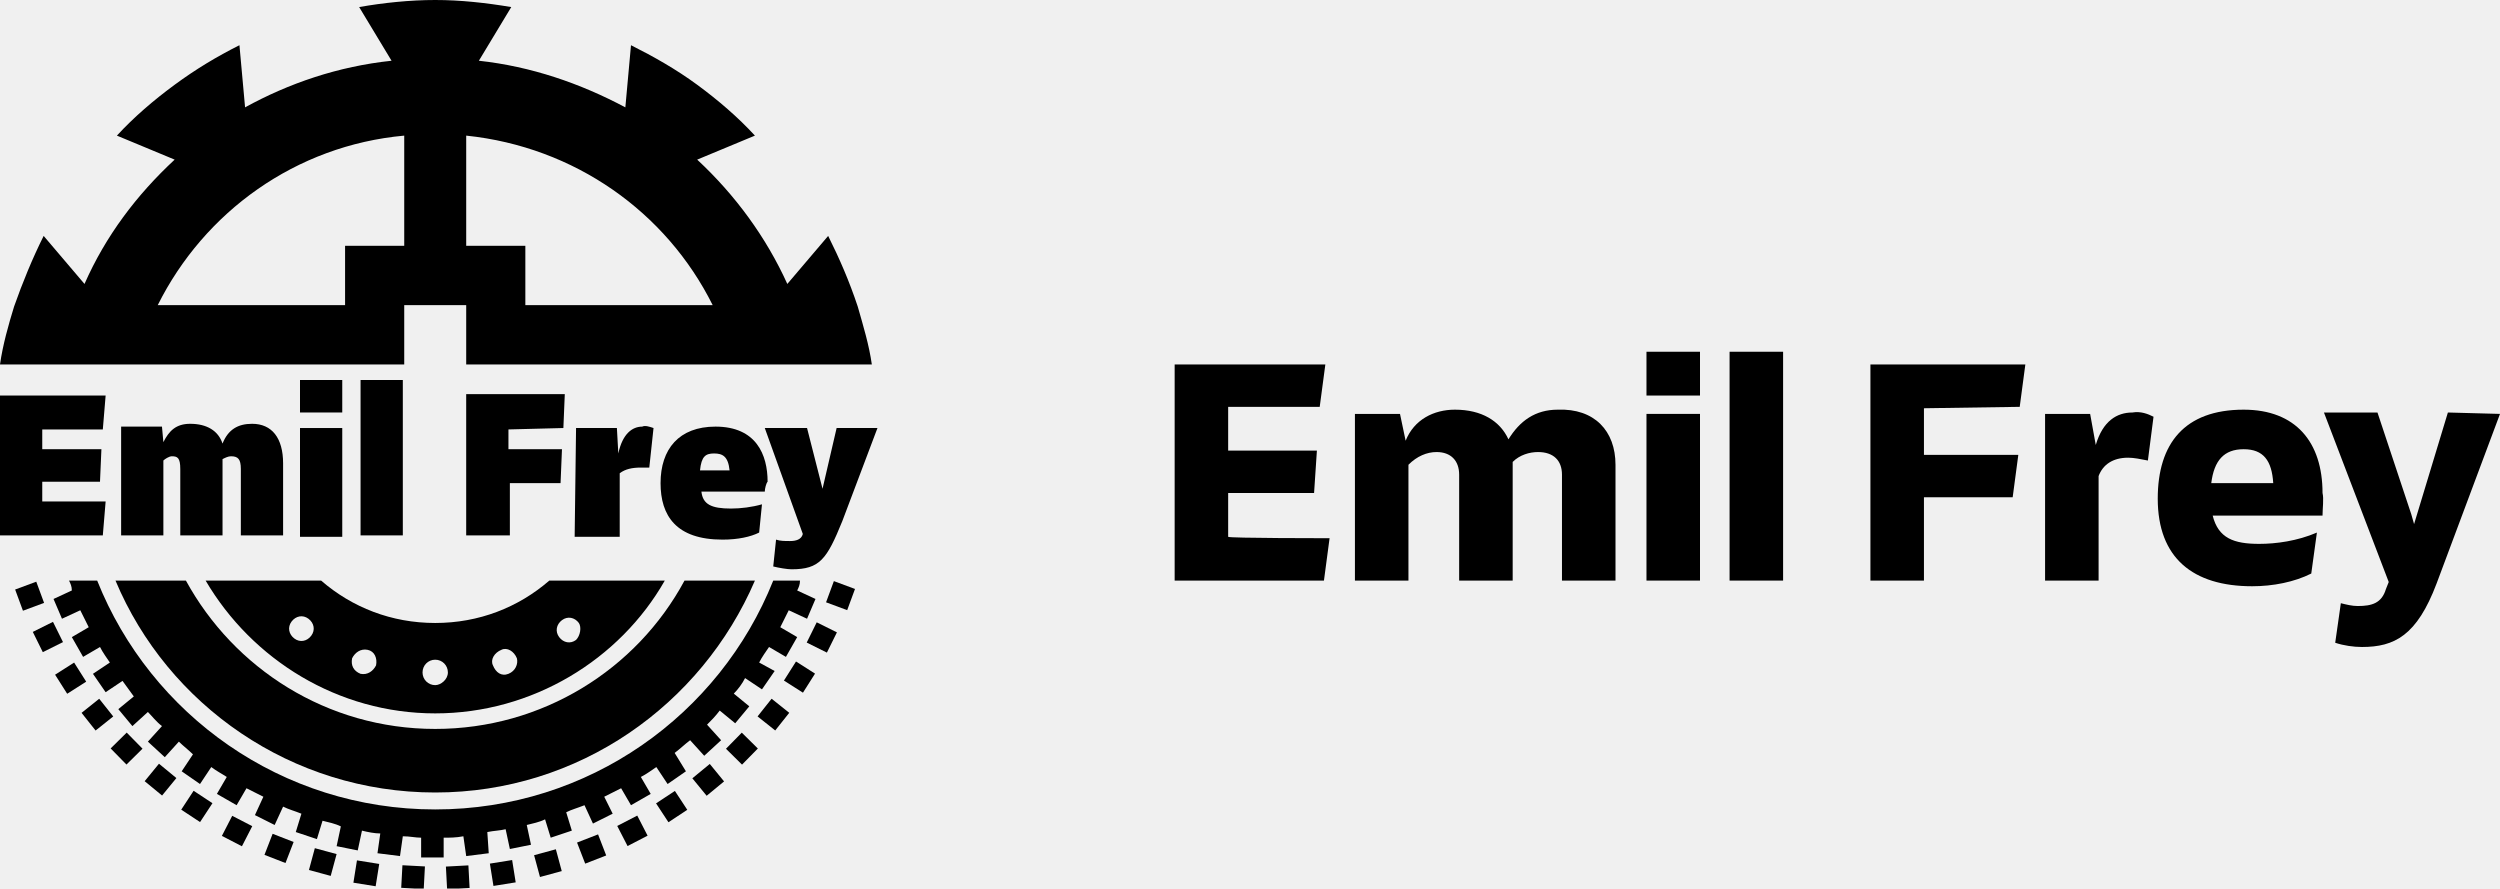
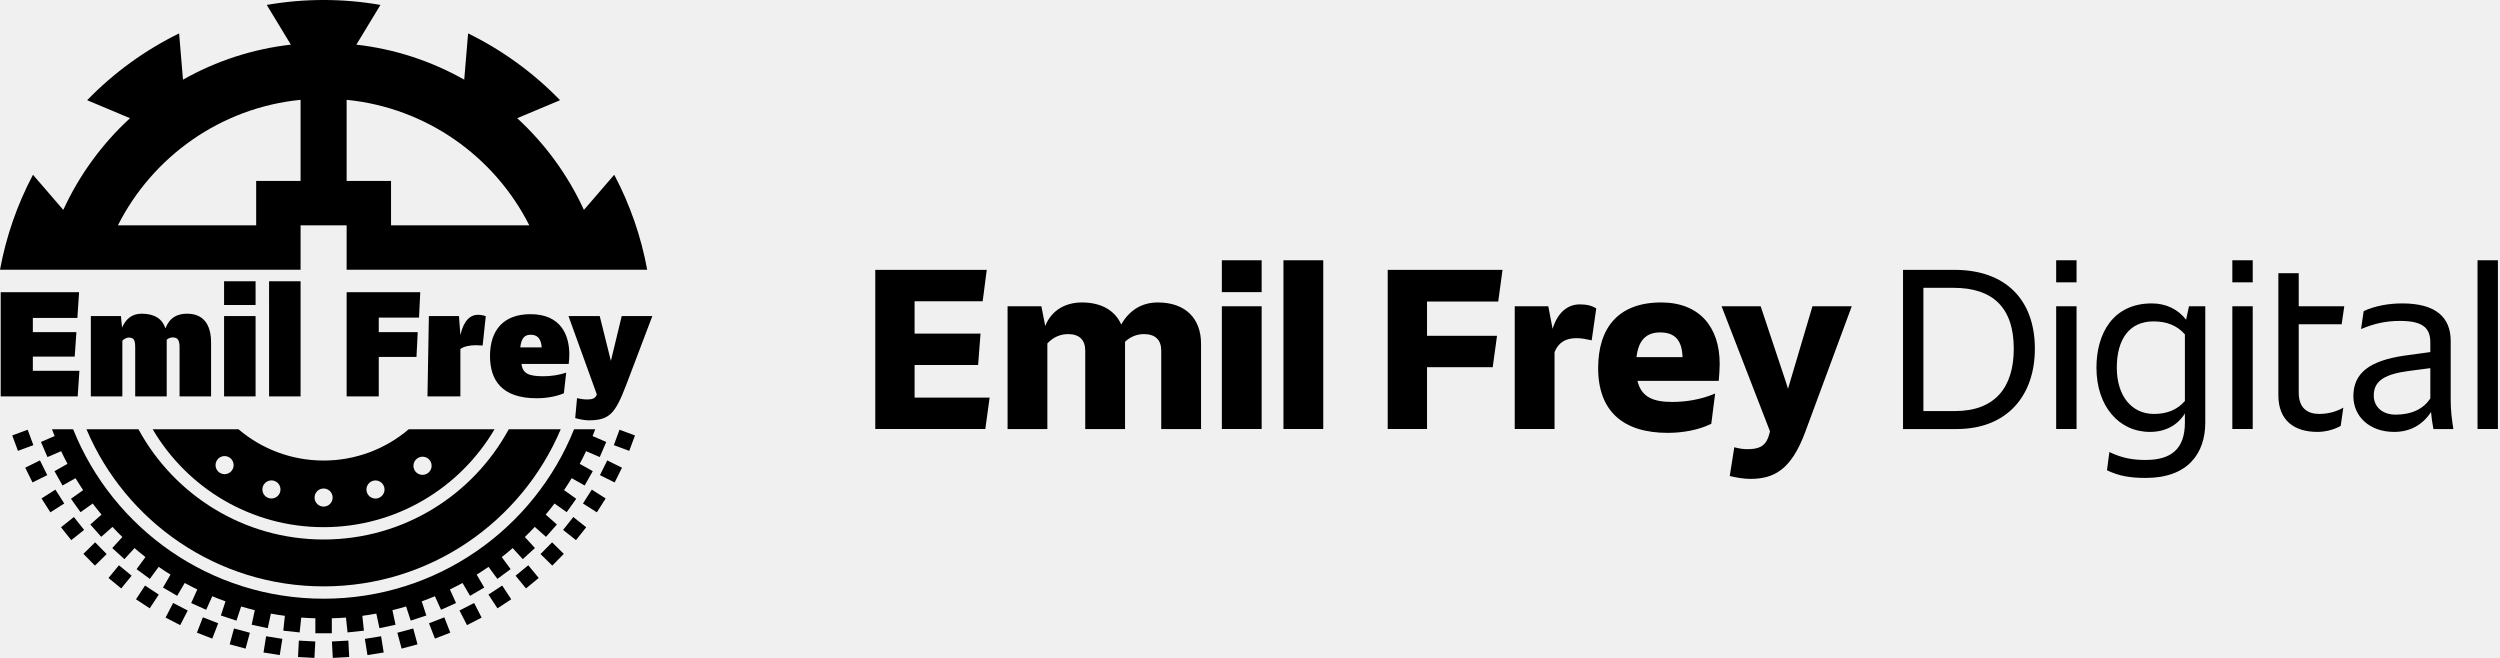
- <svg xmlns="http://www.w3.org/2000/svg" width="166" height="59" viewBox="0 0 166 59" fill="none">
-   <g clip-path="url(#clip0_60_240)">
-     <path d="M7.014 33.299L6.827 35.55H0V26.264H7.014L6.827 28.515H2.806V29.828H6.734L6.64 31.985H2.806V33.299H7.014Z" fill="black" />
-     <path d="M18.798 30.766V35.55H15.992V31.141C15.992 30.485 15.805 30.297 15.338 30.297C15.15 30.297 14.963 30.391 14.776 30.485V35.55H11.971V31.141C11.971 30.391 11.784 30.297 11.41 30.297C11.223 30.297 10.942 30.485 10.848 30.578V35.55H8.043V28.327H10.755L10.848 29.359C11.223 28.609 11.69 28.14 12.625 28.14C13.748 28.14 14.496 28.609 14.776 29.453C15.15 28.515 15.805 28.14 16.74 28.14C18.05 28.14 18.798 29.078 18.798 30.766Z" fill="black" />
-     <path d="M22.726 25.232H19.92V27.389H22.726V25.232Z" fill="black" />
-     <path d="M22.726 28.421H19.92V35.644H22.726V28.421Z" fill="black" />
-     <path d="M26.747 25.232H23.941V35.55H26.747V25.232Z" fill="black" />
-     <path d="M26.841 24.2V20.261H30.956V24.2H48.818H57.89C57.703 22.887 57.328 21.668 56.954 20.355C56.393 18.666 55.739 17.165 54.99 15.665L52.278 18.854C50.876 15.758 48.818 12.944 46.293 10.599L50.127 9.005C49.005 7.785 47.696 6.66 46.293 5.628C44.89 4.596 43.394 3.752 41.898 3.002L41.523 7.129C38.531 5.534 35.258 4.409 31.797 4.033L33.948 0.469C32.265 0.188 30.581 0 28.898 0C27.215 0 25.438 0.188 23.848 0.469L25.999 4.033C22.445 4.409 19.172 5.534 16.273 7.129L15.899 3.002C14.402 3.752 12.999 4.596 11.597 5.628C10.194 6.66 8.885 7.785 7.762 9.005L11.597 10.599C9.072 12.944 7.014 15.665 5.611 18.854L2.899 15.665C2.151 17.165 1.496 18.76 0.935 20.355C0.561 21.574 0.187 22.887 0 24.2H9.072H26.841ZM30.956 9.005C38.157 9.755 44.236 14.07 47.322 20.261H34.883V16.321H30.956V9.005ZM26.841 9.005V16.321H22.913V20.261H10.474C13.561 14.07 19.639 9.661 26.841 9.005Z" fill="black" />
-     <path d="M33.761 28.515V29.828H37.315L37.221 32.079H33.855V35.55H30.955V26.17H37.502L37.408 28.421L33.761 28.515ZM43.394 28.421L43.113 31.047C42.926 31.047 42.739 31.047 42.552 31.047C41.991 31.047 41.523 31.141 41.149 31.423V35.644H38.157L38.25 28.421H40.962L41.056 30.11C41.336 28.796 41.991 28.327 42.646 28.327C42.833 28.233 43.113 28.327 43.394 28.421ZM50.782 32.642H46.574C46.667 33.486 47.228 33.768 48.537 33.768C49.192 33.768 49.94 33.674 50.595 33.486L50.408 35.362C49.847 35.644 49.005 35.831 47.976 35.831C44.89 35.831 43.861 34.237 43.861 32.079C43.861 29.828 45.077 28.327 47.509 28.327C50.221 28.327 50.969 30.203 50.969 31.985C50.875 32.079 50.782 32.455 50.782 32.642ZM46.48 31.235H48.444C48.35 30.297 47.976 30.11 47.415 30.11C46.854 30.11 46.574 30.297 46.48 31.235Z" fill="black" />
-     <path d="M58.264 28.421L55.926 34.612C54.897 37.144 54.429 37.801 52.559 37.801C52.278 37.801 51.717 37.707 51.343 37.613L51.53 35.831C51.811 35.925 52.091 35.925 52.465 35.925C52.839 35.925 53.214 35.831 53.307 35.456L50.782 28.421H53.588L54.616 32.454L55.552 28.421H58.264Z" fill="black" />
-     <path d="M36.473 38.552C34.416 40.334 31.797 41.366 28.898 41.366C25.999 41.366 23.38 40.334 21.323 38.552H13.654C16.74 43.804 22.445 47.369 28.898 47.369C35.351 47.369 41.149 43.804 44.142 38.552H36.473ZM20.668 42.21C20.388 42.585 19.92 42.679 19.546 42.398C19.172 42.116 19.078 41.647 19.359 41.272C19.639 40.897 20.107 40.803 20.481 41.084C20.855 41.366 20.949 41.835 20.668 42.21ZM24.97 44.18C24.783 44.555 24.409 44.836 23.941 44.742C23.474 44.555 23.287 44.18 23.38 43.711C23.567 43.336 23.941 43.054 24.409 43.148C24.877 43.242 25.064 43.711 24.97 44.18ZM28.898 45.493C28.43 45.493 28.056 45.118 28.056 44.649C28.056 44.18 28.43 43.804 28.898 43.804C29.366 43.804 29.74 44.18 29.74 44.649C29.74 45.118 29.272 45.493 28.898 45.493ZM33.761 44.742C33.294 44.93 32.919 44.649 32.732 44.18C32.545 43.804 32.826 43.336 33.294 43.148C33.668 42.96 34.135 43.242 34.322 43.711C34.416 44.086 34.229 44.555 33.761 44.742ZM38.25 42.491C37.876 42.773 37.408 42.679 37.128 42.304C36.847 41.928 36.941 41.46 37.315 41.178C37.689 40.897 38.157 40.99 38.437 41.366C38.624 41.647 38.531 42.21 38.25 42.491Z" fill="black" />
-     <path d="M26.721 57.452L26.641 58.951L28.136 59.03L28.215 57.531L26.721 57.452Z" fill="black" />
-     <path d="M23.702 57.129L23.466 58.611L24.943 58.848L25.18 57.366L23.702 57.129Z" fill="black" />
-     <path d="M20.905 56.319L20.514 57.768L21.959 58.16L22.35 56.711L20.905 56.319Z" fill="black" />
-     <path d="M18.102 55.364L17.561 56.763L18.956 57.306L19.497 55.907L18.102 55.364Z" fill="black" />
-     <path d="M15.419 54.17L14.733 55.504L16.064 56.192L16.749 54.858L15.419 54.17Z" fill="black" />
-     <path d="M12.856 52.508L12.034 53.762L13.284 54.586L14.107 53.333L12.856 52.508Z" fill="black" />
-     <path d="M10.556 50.711L9.606 51.871L10.762 52.823L11.712 51.663L10.556 50.711Z" fill="black" />
-     <path d="M8.413 48.644L7.347 49.696L8.397 50.766L9.463 49.713L8.413 48.644Z" fill="black" />
-     <path d="M6.587 46.398L5.416 47.333L6.347 48.507L7.519 47.573L6.587 46.398Z" fill="black" />
-     <path d="M4.921 43.995L3.658 44.8L4.461 46.066L5.723 45.262L4.921 43.995Z" fill="black" />
-     <path d="M3.518 41.291L2.178 41.958L2.842 43.303L4.183 42.636L3.518 41.291Z" fill="black" />
-     <path d="M2.408 38.624L1.005 39.145L1.524 40.553L2.927 40.032L2.408 38.624Z" fill="black" />
-     <path d="M31.102 57.461L29.608 57.541L29.687 59.039L31.181 58.96L31.102 57.461Z" fill="black" />
-     <path d="M34.006 57.107L32.529 57.344L32.765 58.826L34.242 58.589L34.006 57.107Z" fill="black" />
-     <path d="M36.909 56.392L35.464 56.785L35.855 58.233L37.3 57.841L36.909 56.392Z" fill="black" />
-     <path d="M39.711 55.403L38.316 55.946L38.857 57.346L40.252 56.803L39.711 55.403Z" fill="black" />
-     <path d="M42.314 54.155L40.984 54.843L41.67 56.177L43 55.489L42.314 54.155Z" fill="black" />
-     <path d="M44.813 52.518L43.562 53.343L44.385 54.597L45.635 53.772L44.813 52.518Z" fill="black" />
-     <path d="M47.129 50.726L45.972 51.679L46.922 52.839L48.078 51.886L47.129 50.726Z" fill="black" />
-     <path d="M49.254 48.648L48.205 49.718L49.271 50.771L50.321 49.701L49.254 48.648Z" fill="black" />
-     <path d="M51.234 46.396L50.303 47.57L51.474 48.504L52.406 47.33L51.234 46.396Z" fill="black" />
-     <path d="M52.855 43.923L52.053 45.19L53.316 45.994L54.118 44.728L52.855 43.923Z" fill="black" />
-     <path d="M54.23 41.322L53.566 42.666L54.906 43.333L55.571 41.989L54.23 41.322Z" fill="black" />
-     <path d="M55.369 38.586L54.85 39.993L56.253 40.514L56.772 39.107L55.369 38.586Z" fill="black" />
-     <path d="M53.588 41.084L54.149 39.771L52.933 39.208C53.026 39.021 53.12 38.833 53.12 38.552H52.84H51.624H51.343C47.789 47.463 39.092 53.747 28.898 53.747C18.704 53.747 10.007 47.463 6.453 38.552H6.172H4.863H4.583C4.676 38.739 4.77 38.927 4.77 39.208L3.554 39.771L4.115 41.084L5.331 40.522C5.518 40.897 5.705 41.272 5.892 41.647L4.77 42.304L5.518 43.617L6.64 42.96C6.827 43.336 7.108 43.711 7.295 43.992L6.172 44.742L7.014 45.962L8.136 45.212C8.417 45.587 8.604 45.868 8.885 46.243L7.856 47.087L8.791 48.213L9.82 47.275C10.1 47.556 10.381 47.932 10.755 48.213L9.82 49.245L10.942 50.277L11.877 49.245C12.158 49.526 12.532 49.808 12.812 50.089L12.064 51.215L13.28 52.059L14.028 50.933C14.402 51.215 14.776 51.402 15.057 51.59L14.402 52.715L15.712 53.466L16.366 52.34C16.74 52.528 17.114 52.715 17.488 52.903L16.927 54.123L18.237 54.779L18.798 53.56C19.172 53.747 19.546 53.841 20.014 54.029L19.64 55.248L21.042 55.717L21.416 54.498C21.791 54.592 22.258 54.685 22.632 54.873L22.352 56.186L23.754 56.468L24.035 55.154C24.409 55.248 24.877 55.342 25.251 55.342L25.064 56.655L26.56 56.843L26.747 55.529C27.215 55.529 27.589 55.623 27.963 55.623V56.937H29.459V55.623C29.833 55.623 30.301 55.623 30.768 55.529L30.956 56.843L32.452 56.655L32.358 55.248C32.826 55.154 33.2 55.154 33.574 55.06L33.855 56.374L35.258 56.092L34.977 54.779C35.351 54.685 35.819 54.592 36.193 54.404L36.567 55.623L37.97 55.154L37.596 53.935C37.97 53.747 38.344 53.654 38.811 53.466L39.372 54.685L40.682 54.029L40.121 52.903C40.495 52.715 40.869 52.528 41.243 52.34L41.898 53.466L43.207 52.715L42.552 51.59C42.926 51.402 43.3 51.121 43.581 50.933L44.329 52.059L45.545 51.215L44.797 49.995C45.171 49.714 45.451 49.432 45.825 49.151L46.761 50.183L47.883 49.151L46.948 48.119C47.228 47.838 47.509 47.556 47.789 47.181L48.818 48.026L49.753 46.9L48.724 46.056C49.005 45.774 49.286 45.399 49.473 45.024L50.595 45.774L51.437 44.555L50.408 43.992C50.595 43.617 50.876 43.242 51.063 42.96L52.185 43.617L52.933 42.304L51.811 41.647C51.998 41.272 52.185 40.897 52.372 40.522L53.588 41.084Z" fill="black" />
-     <path d="M28.898 48.401C21.697 48.401 15.524 44.367 12.345 38.552H7.669C11.129 46.806 19.359 52.622 28.898 52.622C38.437 52.622 46.574 46.806 50.127 38.552H45.451C42.272 44.461 36.006 48.401 28.898 48.401Z" fill="black" />
-     <path d="M88.284 35.738L87.91 38.551H77.997V24.2H88.003L87.629 27.014H81.55V29.922H87.442L87.255 32.736H81.55V35.644C81.55 35.738 88.284 35.738 88.284 35.738Z" fill="black" />
-     <path d="M107.269 30.86V38.552H103.715V31.517C103.715 30.579 103.154 30.016 102.125 30.016C101.564 30.016 100.909 30.203 100.442 30.672V30.86V38.552H96.888V31.517C96.888 30.579 96.327 30.016 95.391 30.016C94.737 30.016 94.082 30.297 93.521 30.86V38.552H89.967V27.483H92.96L93.334 29.265C93.895 27.858 95.204 27.202 96.607 27.202C98.384 27.202 99.6 27.952 100.161 29.172C100.909 27.952 101.938 27.202 103.434 27.202C105.866 27.108 107.269 28.609 107.269 30.86Z" fill="black" />
-     <path d="M109.326 23.356H112.88V26.264H109.326V23.356ZM109.326 27.483H112.88V38.551H109.326V27.483Z" fill="black" />
-     <path d="M114.844 23.356H118.398V38.551H114.844V23.356Z" fill="black" />
-     <path d="M127.75 27.108V30.203H134.016L133.642 33.017H127.75V38.551H124.196V24.2H134.483L134.109 27.014L127.75 27.108Z" fill="black" />
-     <path d="M142.994 27.671L142.62 30.579C142.152 30.485 141.685 30.391 141.31 30.391C140.282 30.391 139.627 30.86 139.347 31.611V38.552H135.793V27.483H138.785L139.159 29.547C139.627 27.953 140.562 27.39 141.591 27.39C142.152 27.296 142.62 27.483 142.994 27.671Z" fill="black" />
-     <path d="M154.216 34.237H146.922C147.296 35.738 148.325 36.113 150.008 36.113C151.13 36.113 152.533 35.925 153.842 35.363L153.468 38.083C152.346 38.646 150.943 38.927 149.54 38.927C145.612 38.927 143.274 37.051 143.274 33.111C143.274 29.453 145.051 27.202 148.979 27.202C152.439 27.202 154.216 29.36 154.216 32.736C154.31 33.111 154.216 33.768 154.216 34.237ZM146.828 32.08H150.943C150.85 30.579 150.289 29.828 148.979 29.828C147.67 29.828 147.015 30.579 146.828 32.08Z" fill="black" />
-     <path d="M166 27.483L161.792 38.739C160.482 42.21 158.986 42.96 156.835 42.96C156.274 42.96 155.619 42.867 155.058 42.679L155.432 40.053C155.806 40.146 156.18 40.24 156.554 40.24C157.49 40.24 158.144 40.053 158.425 39.115L158.612 38.646L154.31 27.39H157.864L160.108 34.143L160.295 34.8L162.54 27.39L166 27.483Z" fill="black" />
+ <svg xmlns="http://www.w3.org/2000/svg" width="228" height="60">
+   <g fill-rule="evenodd">
+     <path d="m90.254 36.263-.394 2.864H79.825V24.611h10.167l-.372 2.864h-6.21v2.951h6.013l-.219 2.864h-5.793v2.973zm19.281-4.919v7.784h-3.63v-7.15c0-.983-.546-1.508-1.574-1.508a2.47 2.47 0 0 0-1.727.7v7.958h-3.63v-7.15c0-.983-.545-1.508-1.552-1.508-.7 0-1.355.262-1.902.852v7.806h-3.628V27.933h3.082l.35 1.793c.59-1.464 1.88-2.142 3.345-2.142 1.815 0 3.039.765 3.585 2.011.722-1.268 1.837-2.011 3.345-2.011 2.536 0 3.936 1.486 3.936 3.76m1.898 7.783h3.63V27.934h-3.63v11.193zm0-12.483h3.63v-2.908h-3.63v2.908zm5.618 12.483h3.629V23.736h-3.629zm13.094-11.63v3.126h6.384l-.394 2.864h-5.99v5.64h-3.586V24.612h10.472l-.393 2.886zm15.433.633-.416 2.908c-.502-.109-.918-.197-1.377-.197-1.071 0-1.662.438-2.011 1.268v7.018h-3.63V27.934h3.06l.394 2.055c.482-1.574 1.443-2.23 2.471-2.23.678 0 1.137.131 1.509.372m3.672 4.438h4.197c-.044-1.487-.656-2.252-2.034-2.252-1.29 0-1.989.722-2.164 2.252m7.5 2.164h-7.412c.35 1.487 1.443 1.924 3.17 1.924 1.18 0 2.58-.197 3.913-.765l-.35 2.755c-1.136.568-2.601.83-3.979.83-4 0-6.34-1.924-6.34-5.903 0-3.672 1.837-5.99 5.75-5.99 3.476 0 5.334 2.23 5.334 5.597 0 .437-.043 1.137-.087 1.552m12.132-6.799-4.24 11.456c-1.29 3.498-2.886 4.285-5.029 4.285-.547 0-1.224-.11-1.858-.262l.416-2.624c.393.11.786.175 1.18.175.962 0 1.596-.197 1.923-1.093l.154-.525-4.417-11.412h3.564l2.295 6.887.198.634 2.23-7.521h3.585zM27.413 9.104v7.397h-4.05v4.05h-12.61c3.16-6.259 9.36-10.722 16.66-11.447zm4.2 0c7.3.725 13.5 5.188 16.66 11.447h-12.61v-4.05h-4.05V9.104zm-4.2 15.497v-4.05h4.2v4.05h27.412a30.129 30.129 0 0 0-3.007-8.663l-2.765 3.205a26.17 26.17 0 0 0-6.084-8.363l.002-.001 3.906-1.64a30.092 30.092 0 0 0-3.93-3.409 30.144 30.144 0 0 0-4.457-2.685l-.352 4.22A25.923 25.923 0 0 0 32.5 4.072L34.697.448a30.188 30.188 0 0 0-10.368 0l2.196 3.624a25.926 25.926 0 0 0-9.837 3.193l-.353-4.22a30.217 30.217 0 0 0-8.387 6.094l3.907 1.64h.002a26.19 26.19 0 0 0-6.085 8.364l-2.765-3.205A30.25 30.25 0 0 0 0 24.601h27.413zM7.241 33.816l-.156 2.334H.065v-9.503h7.147l-.155 2.347H2.995v1.294h3.973l-.156 2.234H2.995v1.294zm12.009-2.575v4.908h-2.874v-4.495c0-.654-.186-.882-.629-.882-.228 0-.414.1-.543.214v5.163H12.33v-4.481c0-.711-.156-.881-.6-.881-.214 0-.429.141-.572.283v5.08H8.285v-7.327h2.745l.1 1.053c.343-.769.885-1.267 1.786-1.267 1.172 0 1.887.47 2.174 1.338.371-.981 1.072-1.338 1.973-1.338 1.458 0 2.187.954 2.187 2.632m1.186-3.427h2.873V25.65h-2.873zm0 8.336h2.873v-7.327h-2.873zm4.104 0h2.873v-10.5h-2.874zm22.908-4.468h1.958c-.071-.938-.515-1.152-1.014-1.152-.515 0-.844.27-.944 1.152zm4.417 1.508h-4.303c.1.882.672 1.124 1.987 1.124.686 0 1.401-.1 2.087-.327l-.21 1.878c-.6.255-1.448.455-2.491.455-3.146 0-4.247-1.622-4.247-3.855 0-2.32 1.203-3.813 3.69-3.813 2.788 0 3.545 1.92 3.545 3.685 0 .284-.03.597-.058.853zm-7.562-4.352-.286 2.673a8.334 8.334 0 0 0-.6-.028c-.558 0-1.073.1-1.43.341v4.325h-3.001l.127-7.326h2.745l.129 1.735c.3-1.337.915-1.849 1.601-1.849.172 0 .458.028.715.129zm-9.76.127v1.323h3.554l-.114 2.262h-3.44v3.6h-2.93v-9.503h6.714l-.113 2.318h-3.67zm24.951-.142-2.392 6.304c-1.003 2.613-1.52 3.207-3.439 3.207-.244 0-.831-.083-1.204-.207l.167-1.821c.315.083.602.124.945.124.43 0 .731-.083.86-.457l-2.586-7.15h2.85l1.018 4.092.988-4.092h2.793zM39.042 43.13a.825.825 0 1 1-.969-1.334.825.825 0 0 1 .97 1.334zm-4.521 2.29a.825.825 0 1 1-.512-1.568.825.825 0 0 1 .512 1.568zm-5.008.782a.825.825 0 1 1-.001-1.65.825.825 0 0 1 .001 1.65zm-3.965-1.335a.825.825 0 1 1-1.569-.508.825.825 0 0 1 1.569.508zm-4.398-1.963a.825.825 0 1 1-1.335-.97.825.825 0 0 1 1.335.97zm16.123-3.753a11.95 11.95 0 0 1-7.76 2.85c-2.96 0-5.668-1.073-7.76-2.85h-7.827c3.141 5.34 8.944 8.926 15.587 8.926 6.643 0 12.445-3.586 15.586-8.926h-7.826zM28.676 60l-1.498-.08.079-1.497 1.498.079zm-3.162-.256-1.482-.237.238-1.481 1.48.237zm-3.118-.589-1.448-.392.392-1.447 1.448.391zm-3.038-.914-1.399-.542.543-1.4 1.398.544zm-2.925-1.229-1.333-.688.688-1.333 1.333.687zm-2.778-1.532-1.253-.825.824-1.252 1.253.823zm-2.601-1.817-1.16-.951.953-1.16 1.158.952zm-2.395-2.081-1.052-1.069 1.068-1.052 1.053 1.07zM6.497 49.26l-.933-1.174 1.174-.934.933 1.175zm-1.904-2.537-.804-1.266 1.265-.804.805 1.265zm-1.627-2.725L2.3 42.655l1.344-.667.666 1.344zm-1.329-2.88-.52-1.407 1.407-.52.52 1.406zm30.21 18.802L30.35 60l-.079-1.498 1.498-.08zm3.146-.413-1.481.237-.237-1.48 1.481-.238zm3.084-.744-1.448.393-.391-1.449 1.447-.391zm2.989-1.064-1.399.542-.543-1.398 1.399-.543zm2.859-1.375-1.333.688-.687-1.334 1.333-.687zm2.699-1.669-1.254.825-.824-1.254 1.253-.824zm2.506-1.944-1.158.952-.953-1.159 1.16-.952zm2.289-2.198-1.052 1.07-1.07-1.053 1.052-1.07zm2.043-2.427-.934 1.174-1.174-.933.934-1.174zm1.775-2.629-.804 1.266-1.266-.804.804-1.267zm1.488-2.802-.666 1.344-1.344-.667.666-1.343zm1.184-2.944-.521 1.407-1.406-.52.52-1.408z" fill="#000" />
+     <path d="m54.696 41.684.594-1.377-1.247-.539c.08-.205.164-.409.24-.616h-1.929c-3.63 9.055-12.489 15.45-22.841 15.45-10.353 0-19.21-6.395-22.842-15.45H4.742c.076.207.159.411.241.616l-1.248.54.595 1.376 1.246-.537c.182.39.376.775.577 1.155l-1.185.669.736 1.306 1.183-.666c.223.37.457.73.696 1.088l-1.11.79.871 1.222 1.11-.79c.26.343.528.68.804 1.011l-1.02.903.994 1.124 1.023-.906c.294.314.594.623.903.922l-.918 1.007 1.106 1.012.922-1.008c.326.281.657.555.996.82l-.807 1.099 1.207.889.808-1.097c.353.245.713.481 1.079.71l-.687 1.176 1.295.756.685-1.17c.377.205.761.4 1.15.59l-.558 1.238 1.367.616.557-1.236c.397.165.798.321 1.205.467l-.423 1.29 1.425.467.424-1.29c.412.122.827.236 1.246.34l-.284 1.325 1.467.315.285-1.33c.422.077.847.145 1.276.202l-.144 1.355 1.492.159.143-1.354c.428.033.858.052 1.29.064v1.365h1.5v-1.365c.434-.012.864-.03 1.29-.064l.144 1.354 1.493-.16-.144-1.354a25.63 25.63 0 0 0 1.275-.203l.286 1.33 1.467-.314-.285-1.326c.42-.103.835-.217 1.247-.34l.423 1.29 1.425-.467-.422-1.289c.406-.146.808-.302 1.205-.467l.556 1.236 1.368-.616-.558-1.239c.389-.188.773-.384 1.15-.59l.685 1.171 1.295-.756-.688-1.176c.366-.229.726-.465 1.08-.71l.807 1.097 1.208-.89-.809-1.097c.34-.266.672-.54.998-.821l.92 1.008 1.108-1.012-.92-1.007c.31-.299.61-.608.905-.922l1.022.906.995-1.124-1.02-.903c.276-.33.543-.668.803-1.011l1.11.79.87-1.222-1.11-.79c.24-.357.474-.719.697-1.088l1.184.666.736-1.306-1.186-.669c.201-.38.395-.764.577-1.155l1.247.537z" fill="#000" />
+     <path d="M29.513 49.202c-7.291 0-13.633-4.064-16.885-10.05H7.887c3.566 8.418 11.906 14.325 21.626 14.325S47.57 47.57 51.138 39.152h-4.741c-3.252 5.986-9.594 10.05-16.884 10.05M178.3 37.488c3.629 0 5.356-2.143 5.356-5.685 0-3.782-1.946-5.553-5.488-5.553h-2.755v11.238h2.886zm-4.744-12.877h4.7c4.657 0 7.324 2.733 7.324 7.192 0 4.286-2.536 7.325-7.127 7.325h-4.897V24.61zm13.967 14.516h1.859V27.934h-1.859v11.193zm0-13.38h1.859v-2.011h-1.859v2.012zm11.74 10.823v-6.078c-.7-.787-1.618-1.181-2.864-1.181-2.23 0-3.346 1.662-3.346 4.22 0 2.557 1.335 4.22 3.39 4.22 1.18 0 2.12-.373 2.82-1.181zm1.858-8.636v10.603c0 2.82-1.596 5.05-5.422 5.05-1.443 0-2.449-.174-3.542-.699l.219-1.662c1.224.59 2.23.722 3.301.722 2.34 0 3.586-1.006 3.586-3.411v-.83c-.678 1.093-1.793 1.683-3.192 1.683-2.82 0-4.875-2.34-4.875-5.86 0-3.082 1.486-5.859 5.05-5.859 1.29 0 2.382.525 3.126 1.487l.262-1.224h1.488zm2.468 11.193h1.859V27.934h-1.859v11.193zm0-13.38h1.859v-2.011h-1.859v2.012zm7.914 12.003c.721 0 1.464-.153 2.208-.569l-.24 1.662c-.656.372-1.465.547-2.122.547-2.12 0-3.563-1.05-3.563-3.345V24.917h1.858v3.017h4.154l-.24 1.64h-3.914v6.23c0 1.443.831 1.946 1.859 1.946m10.143-1.42v-2.755l-1.837.24c-2.251.284-3.323.874-3.323 2.252 0 1.07.83 1.749 1.99 1.749 1.486 0 2.58-.547 3.17-1.487zm.284 2.797a13.363 13.363 0 0 1-.22-1.552c-.786 1.203-1.945 1.815-3.366 1.815-2.23 0-3.716-1.399-3.716-3.258 0-2.164 1.552-3.235 4.613-3.694l2.405-.329v-.852c0-1.247-.547-1.99-2.755-1.99-1.312 0-2.361.24-3.563.744l.24-1.64c1.049-.48 2.274-.7 3.52-.7 3.06 0 4.416 1.268 4.416 3.433v5.444c0 .896.109 1.727.24 2.58h-1.814zm4.021 0h1.859V23.736h-1.859z" fill="#000" />
  </g>
-   <defs>
-     <clipPath id="clip0_60_240">
-       <rect width="166" height="59" fill="white" />
-     </clipPath>
-   </defs>
</svg>
